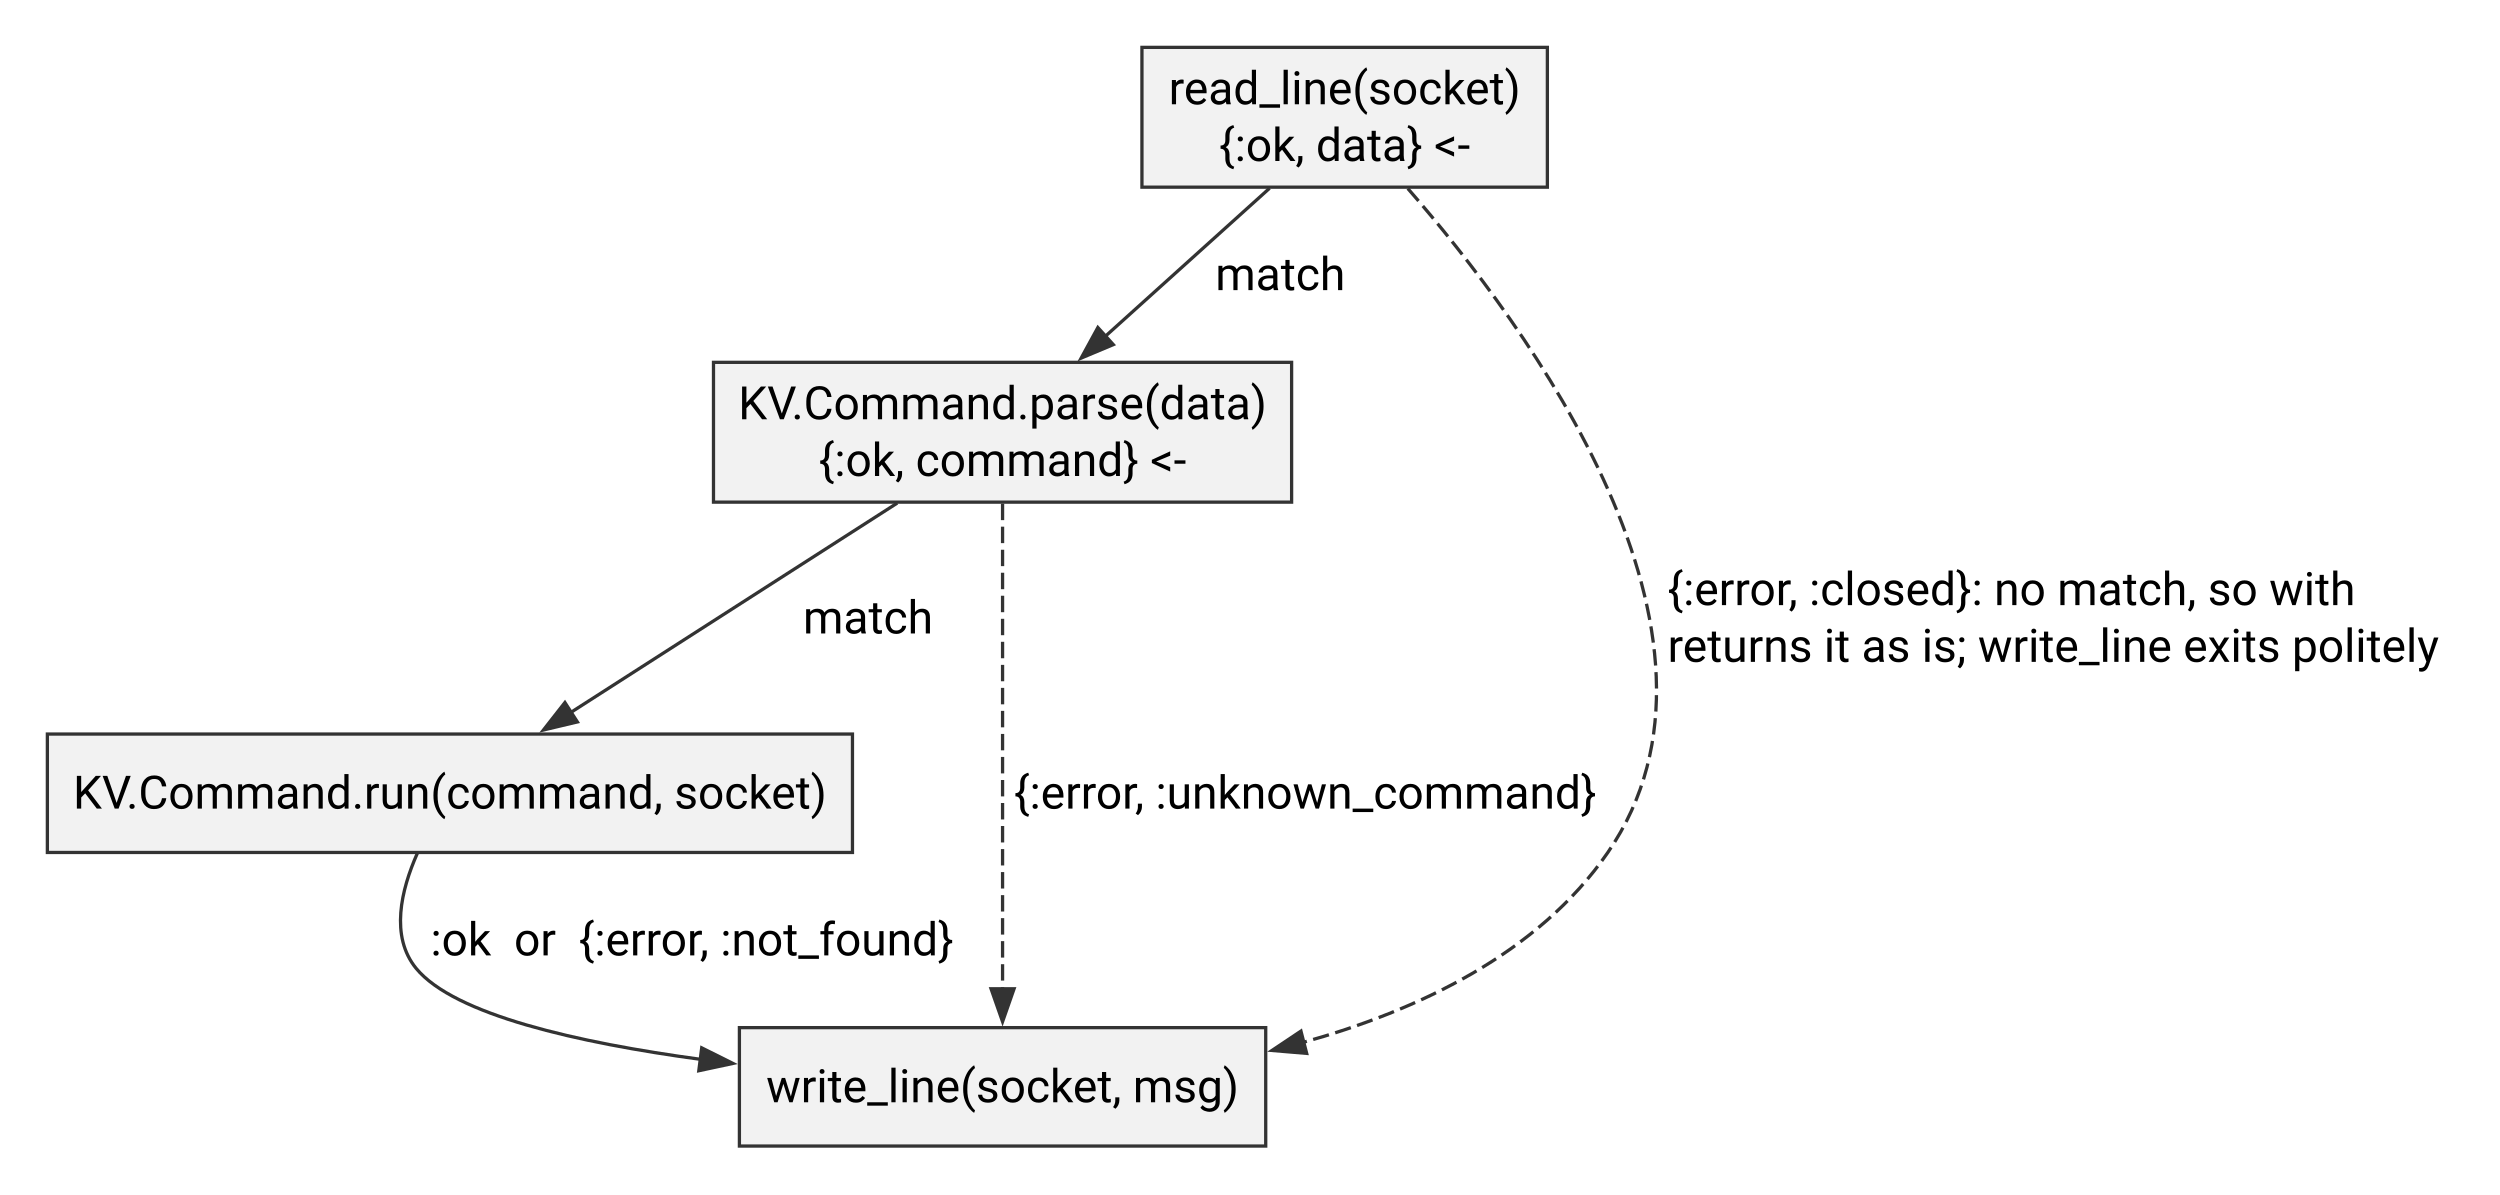
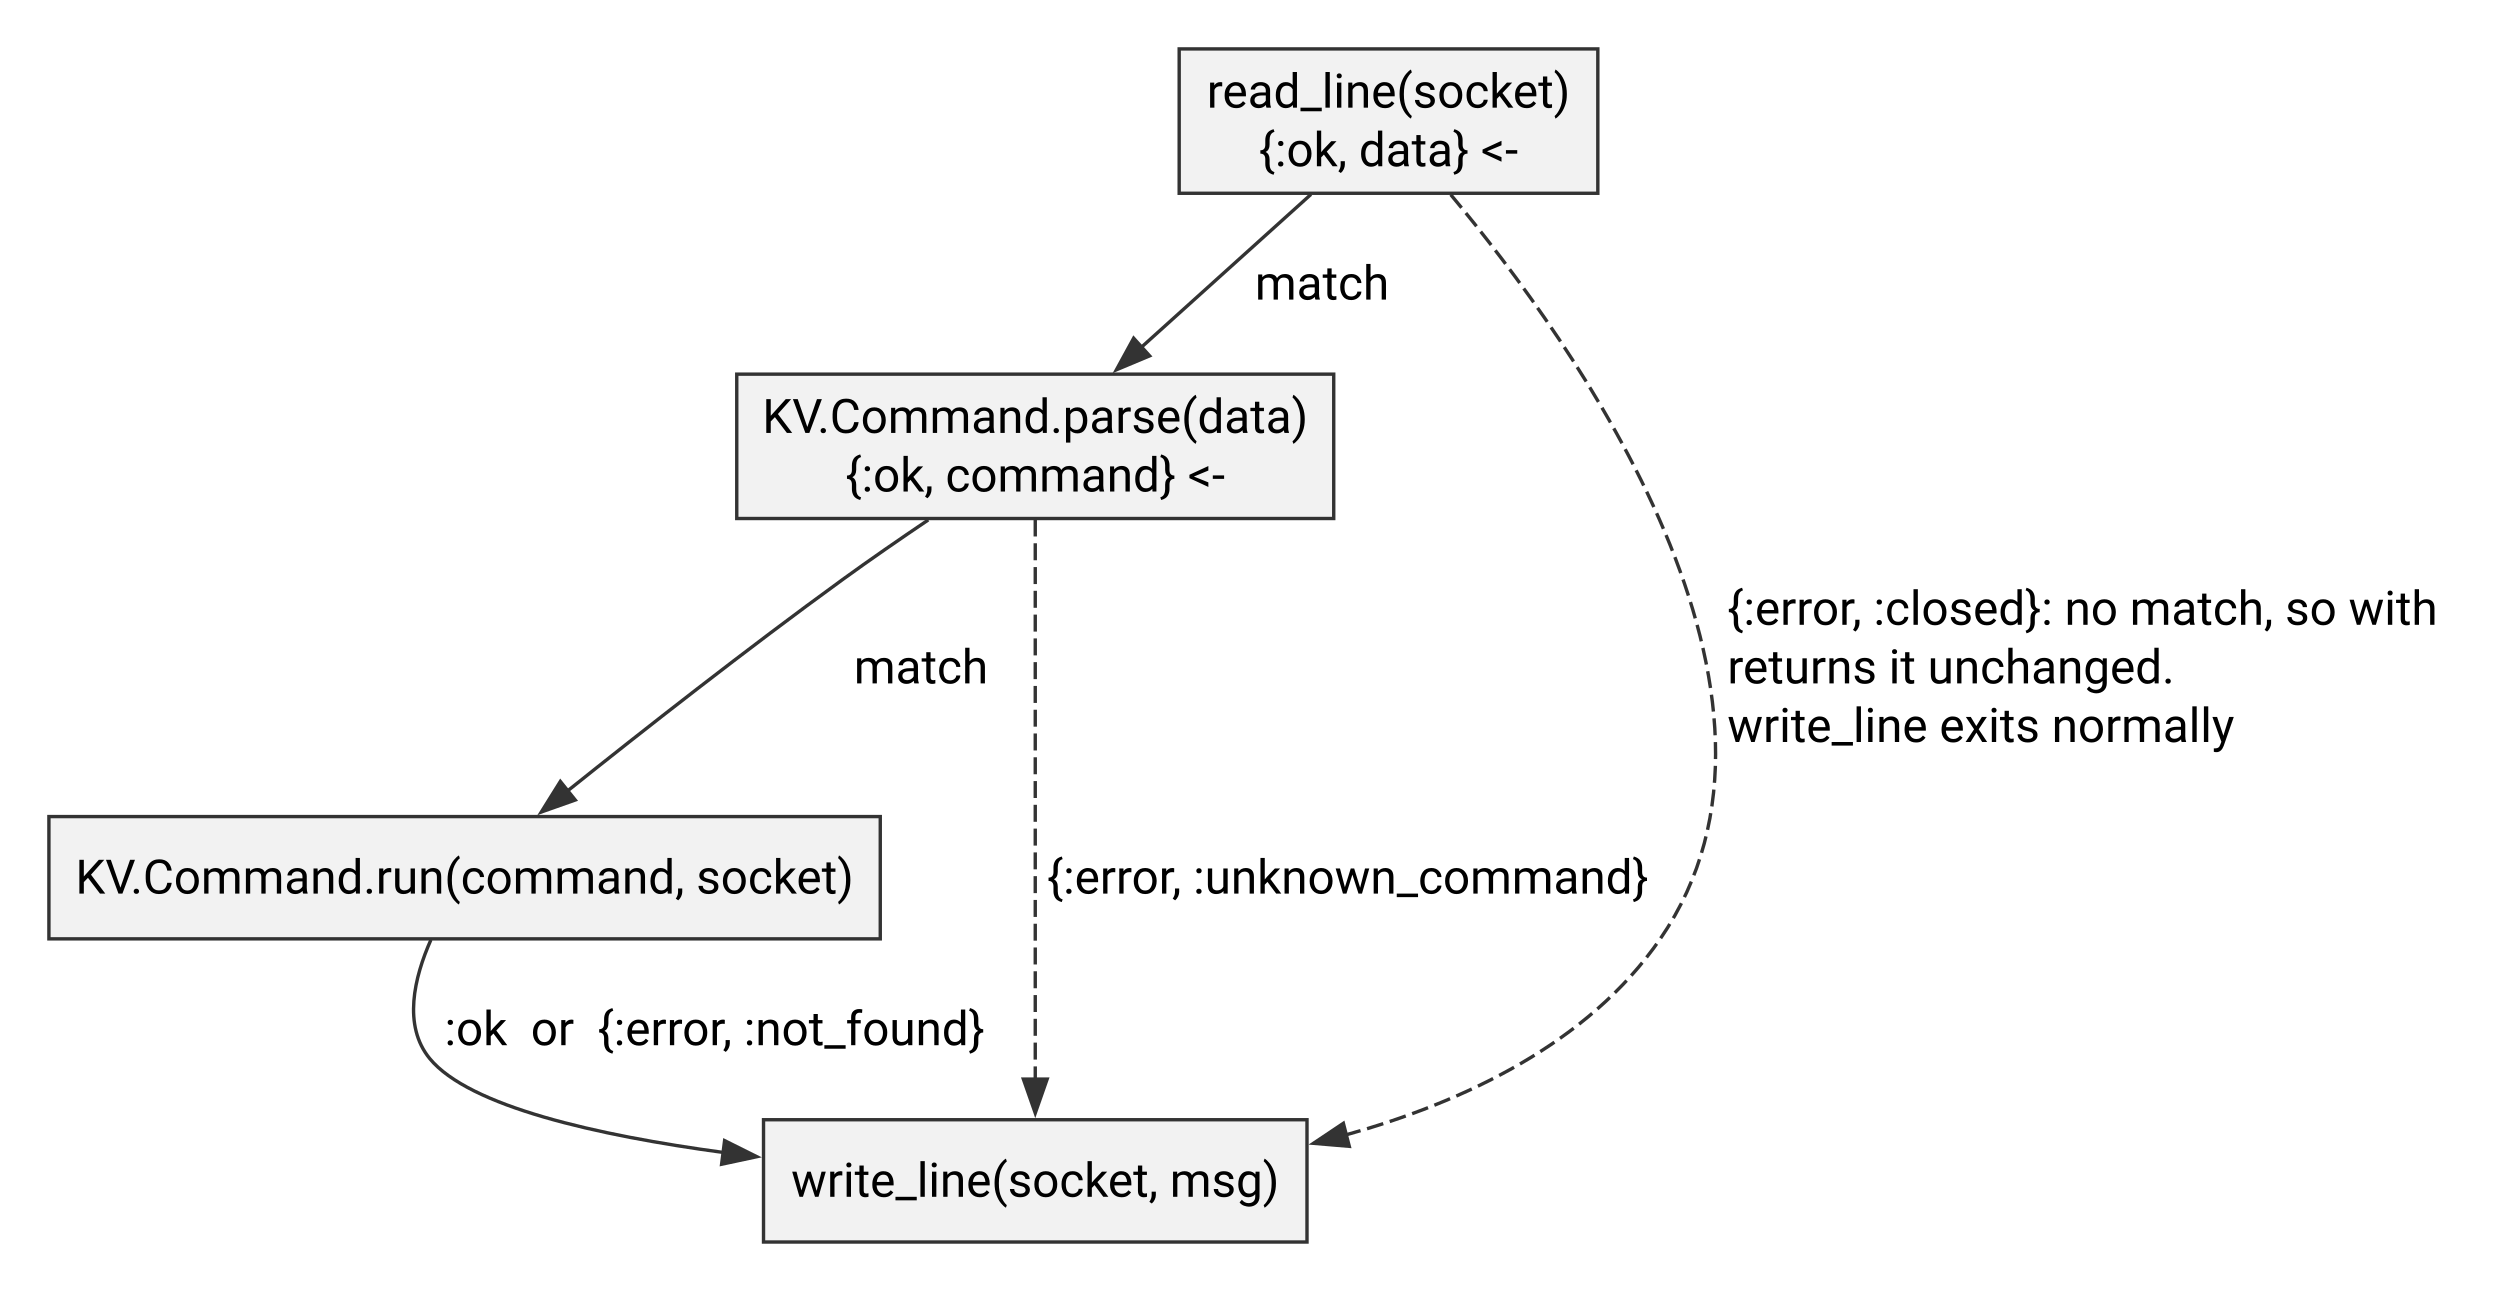
- <svg xmlns="http://www.w3.org/2000/svg" width="760pt" height="363pt" viewBox="0.00 0.00 760.00 363.00">
-   <g id="graph0" class="graph" transform="scale(1 1) rotate(0) translate(14.4 348.4)">
+ <svg xmlns="http://www.w3.org/2000/svg" width="736pt" height="380pt" viewBox="0.00 0.00 736.00 380.00">
+   <g id="graph0" class="graph" transform="scale(1 1) rotate(0) translate(14.4 365.65)">
    <g id="node1" class="node">
-       <polygon fill="#f2f2f2" stroke="#333333" points="456,-334 332.75,-334 332.75,-291.5 456,-291.5 456,-334" />
-       <text xml:space="preserve" text-anchor="middle" x="394.38" y="-316.7" font-family="Roboto" font-size="14.00">read_line(socket)</text>
-       <text xml:space="preserve" text-anchor="middle" x="394.38" y="-299.45" font-family="Roboto" font-size="14.00">{:ok, data} &lt;-</text>
+       <polygon fill="#f2f2f2" stroke="#333333" points="456,-351.25 332.75,-351.25 332.75,-308.75 456,-308.75 456,-351.25" />
+       <text xml:space="preserve" text-anchor="middle" x="394.38" y="-333.95" font-family="Roboto" font-size="14.00">read_line(socket)</text>
+       <text xml:space="preserve" text-anchor="middle" x="394.38" y="-316.7" font-family="Roboto" font-size="14.00">{:ok, data} &lt;-</text>
    </g>
    <g id="node2" class="node">
-       <polygon fill="#f2f2f2" stroke="#333333" points="378.25,-238.25 202.5,-238.25 202.5,-195.75 378.25,-195.75 378.25,-238.25" />
-       <text xml:space="preserve" text-anchor="middle" x="290.38" y="-220.95" font-family="Roboto" font-size="14.00">KV.Command.parse(data)</text>
-       <text xml:space="preserve" text-anchor="middle" x="290.38" y="-203.7" font-family="Roboto" font-size="14.00">{:ok, command} &lt;-</text>
+       <polygon fill="#f2f2f2" stroke="#333333" points="378.25,-255.5 202.5,-255.5 202.5,-213 378.25,-213 378.25,-255.5" />
+       <text xml:space="preserve" text-anchor="middle" x="290.38" y="-238.2" font-family="Roboto" font-size="14.00">KV.Command.parse(data)</text>
+       <text xml:space="preserve" text-anchor="middle" x="290.38" y="-220.95" font-family="Roboto" font-size="14.00">{:ok, command} &lt;-</text>
    </g>
    <g id="edge1" class="edge">
-       <path fill="none" stroke="#333333" d="M371.55,-291.18C356.92,-277.99 337.73,-260.69 321.69,-246.23" />
-       <polygon fill="#333333" stroke="#333333" points="324.04,-243.64 314.27,-239.54 319.35,-248.83 324.04,-243.64" />
-       <text xml:space="preserve" text-anchor="middle" x="373.07" y="-260.2" font-family="Roboto" font-size="14.00"> match</text>
+       <path fill="none" stroke="#333333" d="M371.55,-308.43C356.92,-295.24 337.73,-277.94 321.69,-263.48" />
+       <polygon fill="#333333" stroke="#333333" points="324.04,-260.89 314.27,-256.79 319.35,-266.08 324.04,-260.89" />
+       <text xml:space="preserve" text-anchor="middle" x="373.07" y="-277.45" font-family="Roboto" font-size="14.00"> match</text>
    </g>
    <g id="node4" class="node">
      <polygon fill="#f2f2f2" stroke="#333333" points="370.38,-36 210.38,-36 210.38,0 370.38,0 370.38,-36" />
      <text xml:space="preserve" text-anchor="middle" x="290.38" y="-13.32" font-family="Roboto" font-size="14.00">write_line(socket, msg)</text>
    </g>
    <g id="edge4" class="edge bad">
-       <path fill="none" stroke="#333333" stroke-dasharray="5,2" d="M413.57,-291.1C449.59,-249.77 519.77,-155.18 474.38,-89.25 453.2,-58.5 416.61,-41.2 381.6,-31.47" />
+       <path fill="none" stroke="#333333" stroke-dasharray="5,2" d="M412.7,-308.34C449.22,-264.57 523.53,-160.63 474.38,-89.25 453.2,-58.5 416.61,-41.2 381.6,-31.47" />
      <polygon fill="#333333" stroke="#333333" points="382.83,-28.17 372.28,-29.06 381.09,-34.95 382.83,-28.17" />
-       <text xml:space="preserve" text-anchor="start" x="489.07" y="-164.45" font-family="Roboto" font-size="14.00"> {:error, :closed}: no match, so with</text>
-       <text xml:space="preserve" text-anchor="start" x="489.07" y="-147.2" font-family="Roboto" font-size="14.00"> returns it as is; write_line exits politely</text>
+       <text xml:space="preserve" text-anchor="start" x="490.66" y="-181.7" font-family="Roboto" font-size="14.00"> {:error, :closed}: no match, so with</text>
+       <text xml:space="preserve" text-anchor="start" x="490.66" y="-164.45" font-family="Roboto" font-size="14.00"> returns it unchanged.</text>
+       <text xml:space="preserve" text-anchor="start" x="490.66" y="-147.2" font-family="Roboto" font-size="14.00"> write_line exits normally</text>
    </g>
    <g id="node3" class="node hl">
      <polygon fill="#f2f2f2" stroke="#333333" points="244.75,-125.25 0,-125.25 0,-89.25 244.75,-89.25 244.75,-125.25" />
      <text xml:space="preserve" text-anchor="middle" x="122.38" y="-102.58" font-family="Roboto" font-size="14.00">KV.Command.run(command, socket)</text>
    </g>
    <g id="edge2" class="edge">
-       <path fill="none" stroke="#333333" d="M258.38,-195.48C230.07,-177.32 188.76,-150.83 159.11,-131.81" />
-       <polygon fill="#333333" stroke="#333333" points="161.12,-128.94 150.81,-126.49 157.34,-134.83 161.12,-128.94" />
-       <text xml:space="preserve" text-anchor="middle" x="247.74" y="-155.82" font-family="Roboto" font-size="14.00"> match</text>
+       <path fill="none" stroke="#333333" d="M258.89,-212.59C250.59,-206.99 241.7,-200.86 233.62,-195 205.7,-174.74 174.82,-150.51 152.69,-132.81" />
+       <polygon fill="#333333" stroke="#333333" points="154.95,-130.13 144.96,-126.6 150.57,-135.59 154.95,-130.13" />
+       <text xml:space="preserve" text-anchor="middle" x="255" y="-164.45" font-family="Roboto" font-size="14.00"> match</text>
    </g>
    <g id="edge5" class="edge bad">
-       <path fill="none" stroke="#333333" stroke-dasharray="5,2" d="M290.38,-195.29C290.38,-159.93 290.38,-87.84 290.38,-47.66" />
-       <polygon fill="#333333" stroke="#333333" points="293.88,-47.81 290.38,-37.81 286.88,-47.81 293.88,-47.81" />
+       <path fill="none" stroke="#333333" stroke-dasharray="5,2" d="M290.38,-212.71C290.38,-174.32 290.38,-91.62 290.38,-47.73" />
+       <polygon fill="#333333" stroke="#333333" points="293.88,-47.96 290.38,-37.96 286.88,-47.96 293.88,-47.96" />
      <text xml:space="preserve" text-anchor="start" x="290.38" y="-102.58" font-family="Roboto" font-size="14.00"> {:error, :unknown_command}</text>
    </g>
    <g id="edge3" class="edge">
      <path fill="none" stroke="#333333" d="M112.46,-88.97C107.53,-77.85 104.14,-63.71 112.12,-54 123.71,-39.92 161.17,-31.42 198.78,-26.33" />
      <polygon fill="#333333" stroke="#333333" points="198.92,-29.85 208.4,-25.12 198.04,-22.9 198.92,-29.85" />
      <text xml:space="preserve" text-anchor="middle" x="194.25" y="-57.95" font-family="Roboto" font-size="14.00"> :ok  or  {:error, :not_found}</text>
    </g>
  </g>
</svg>
